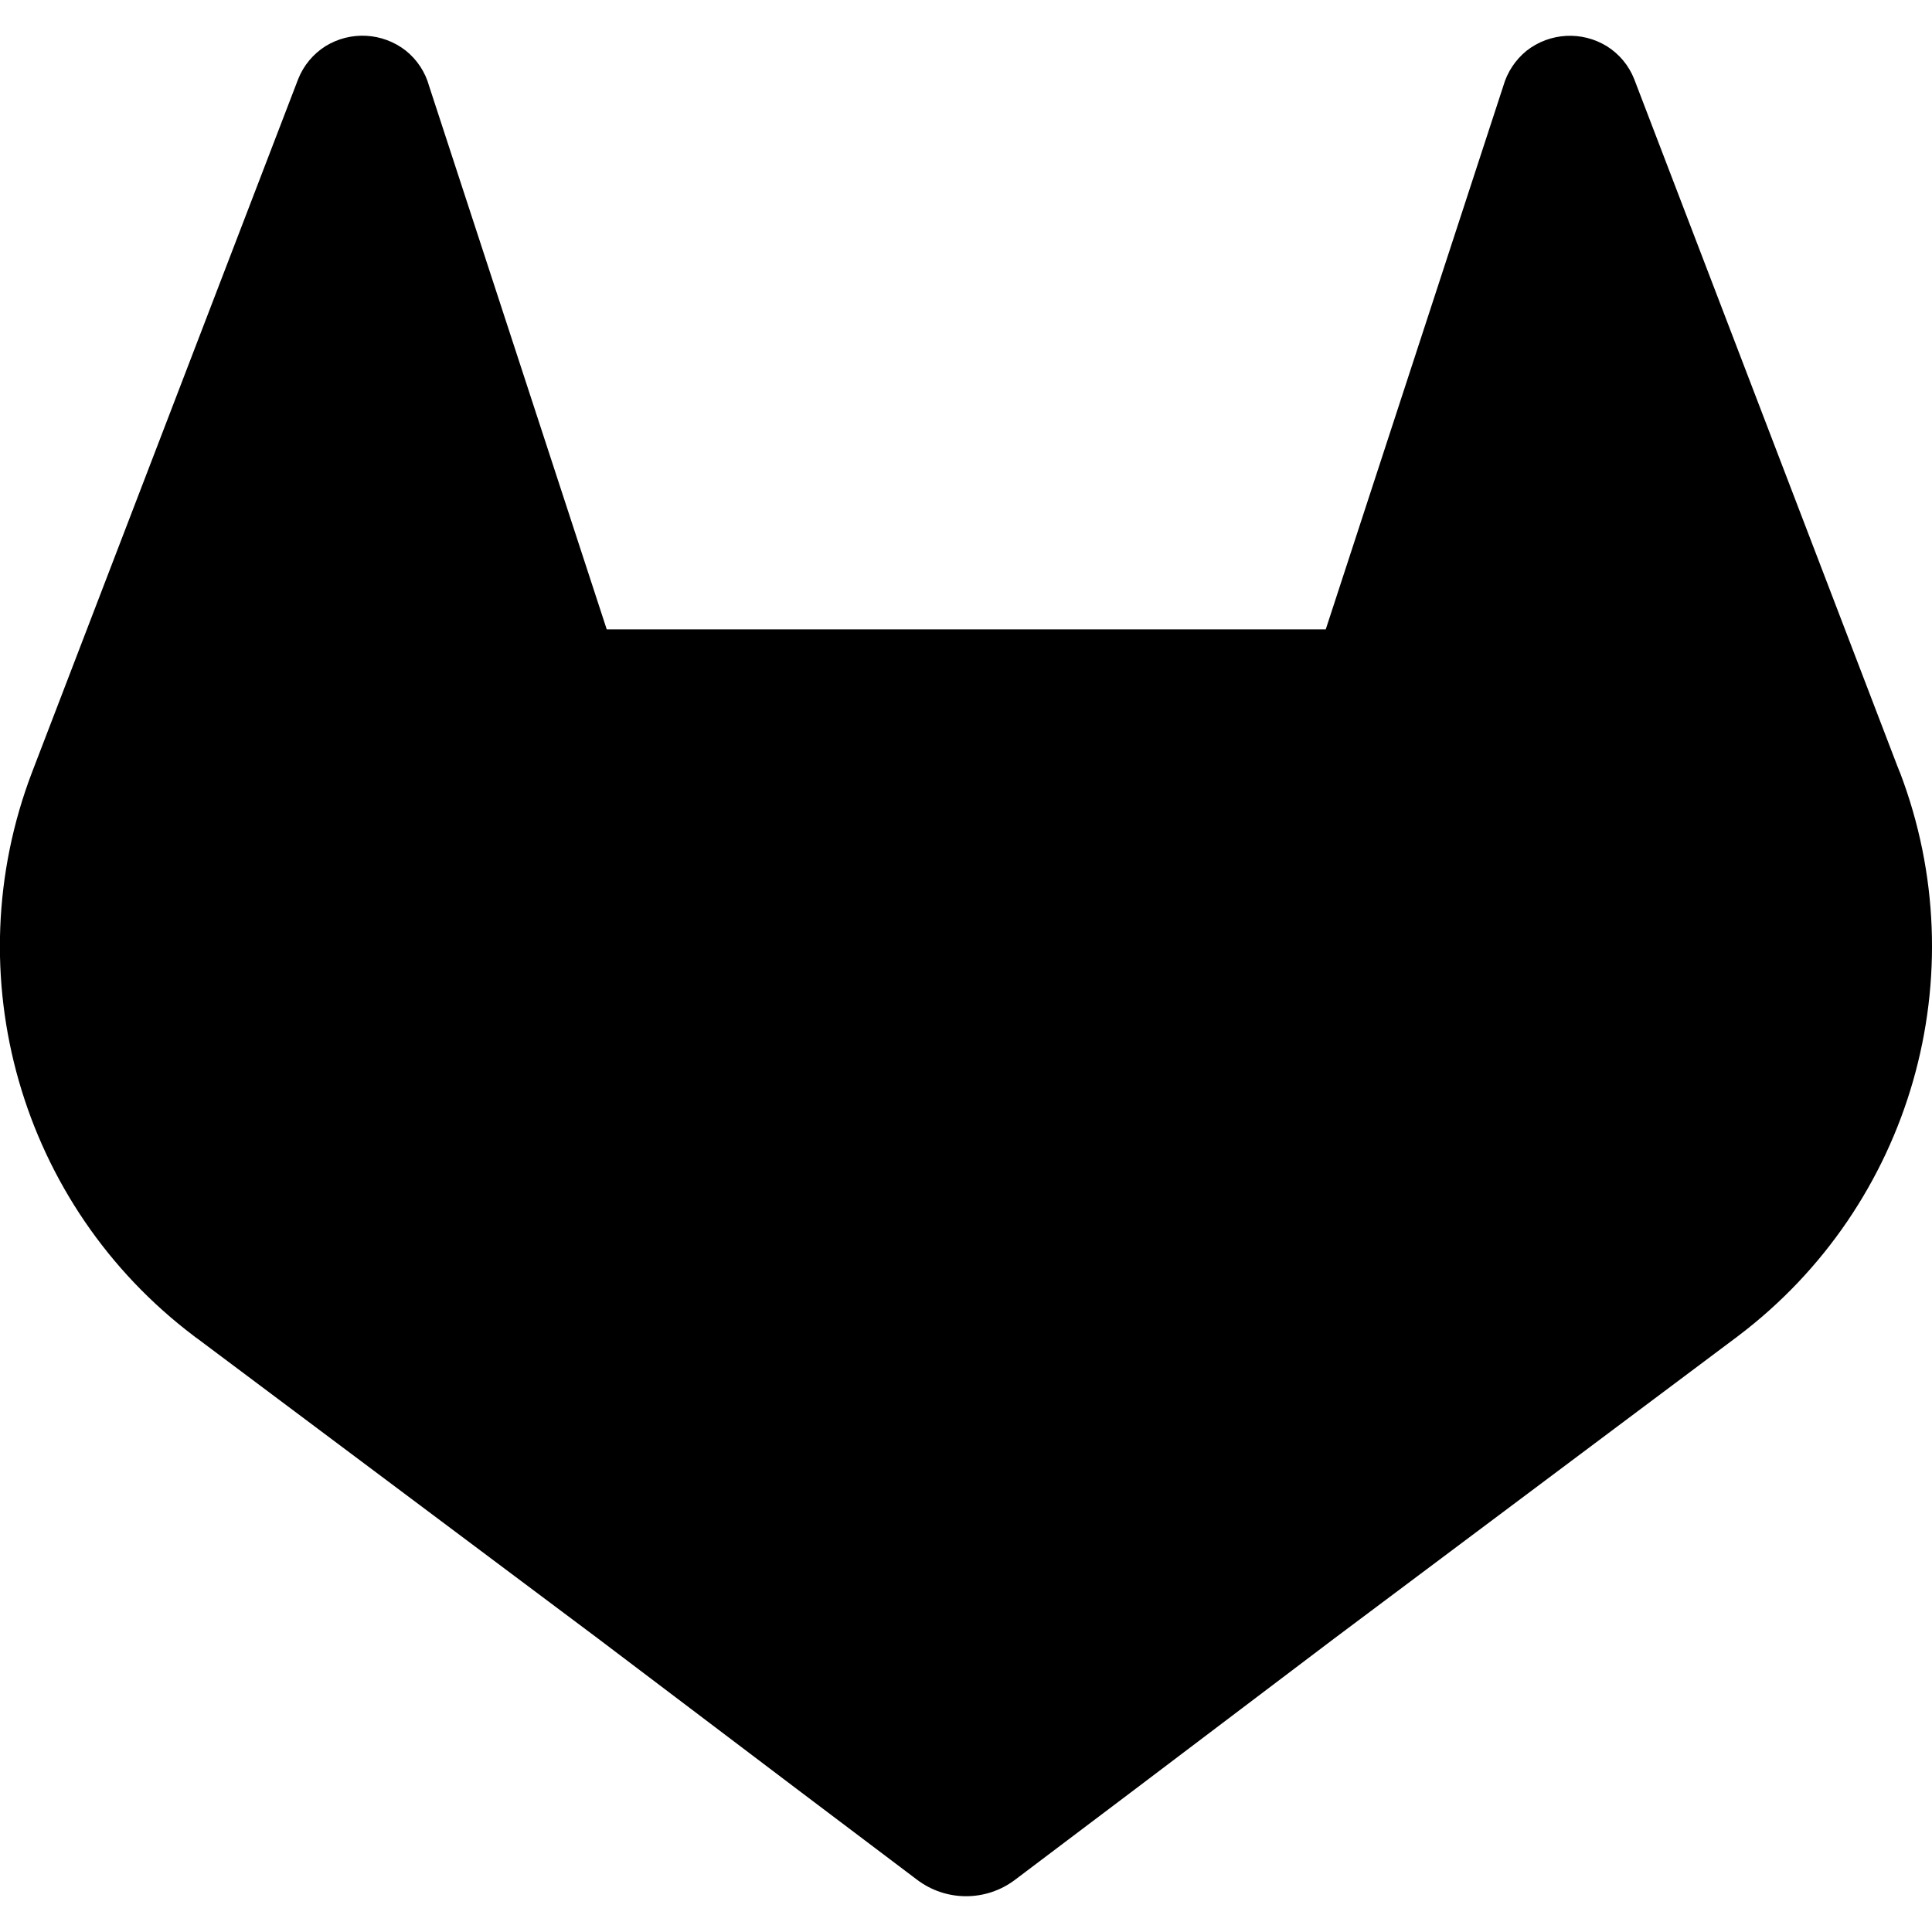
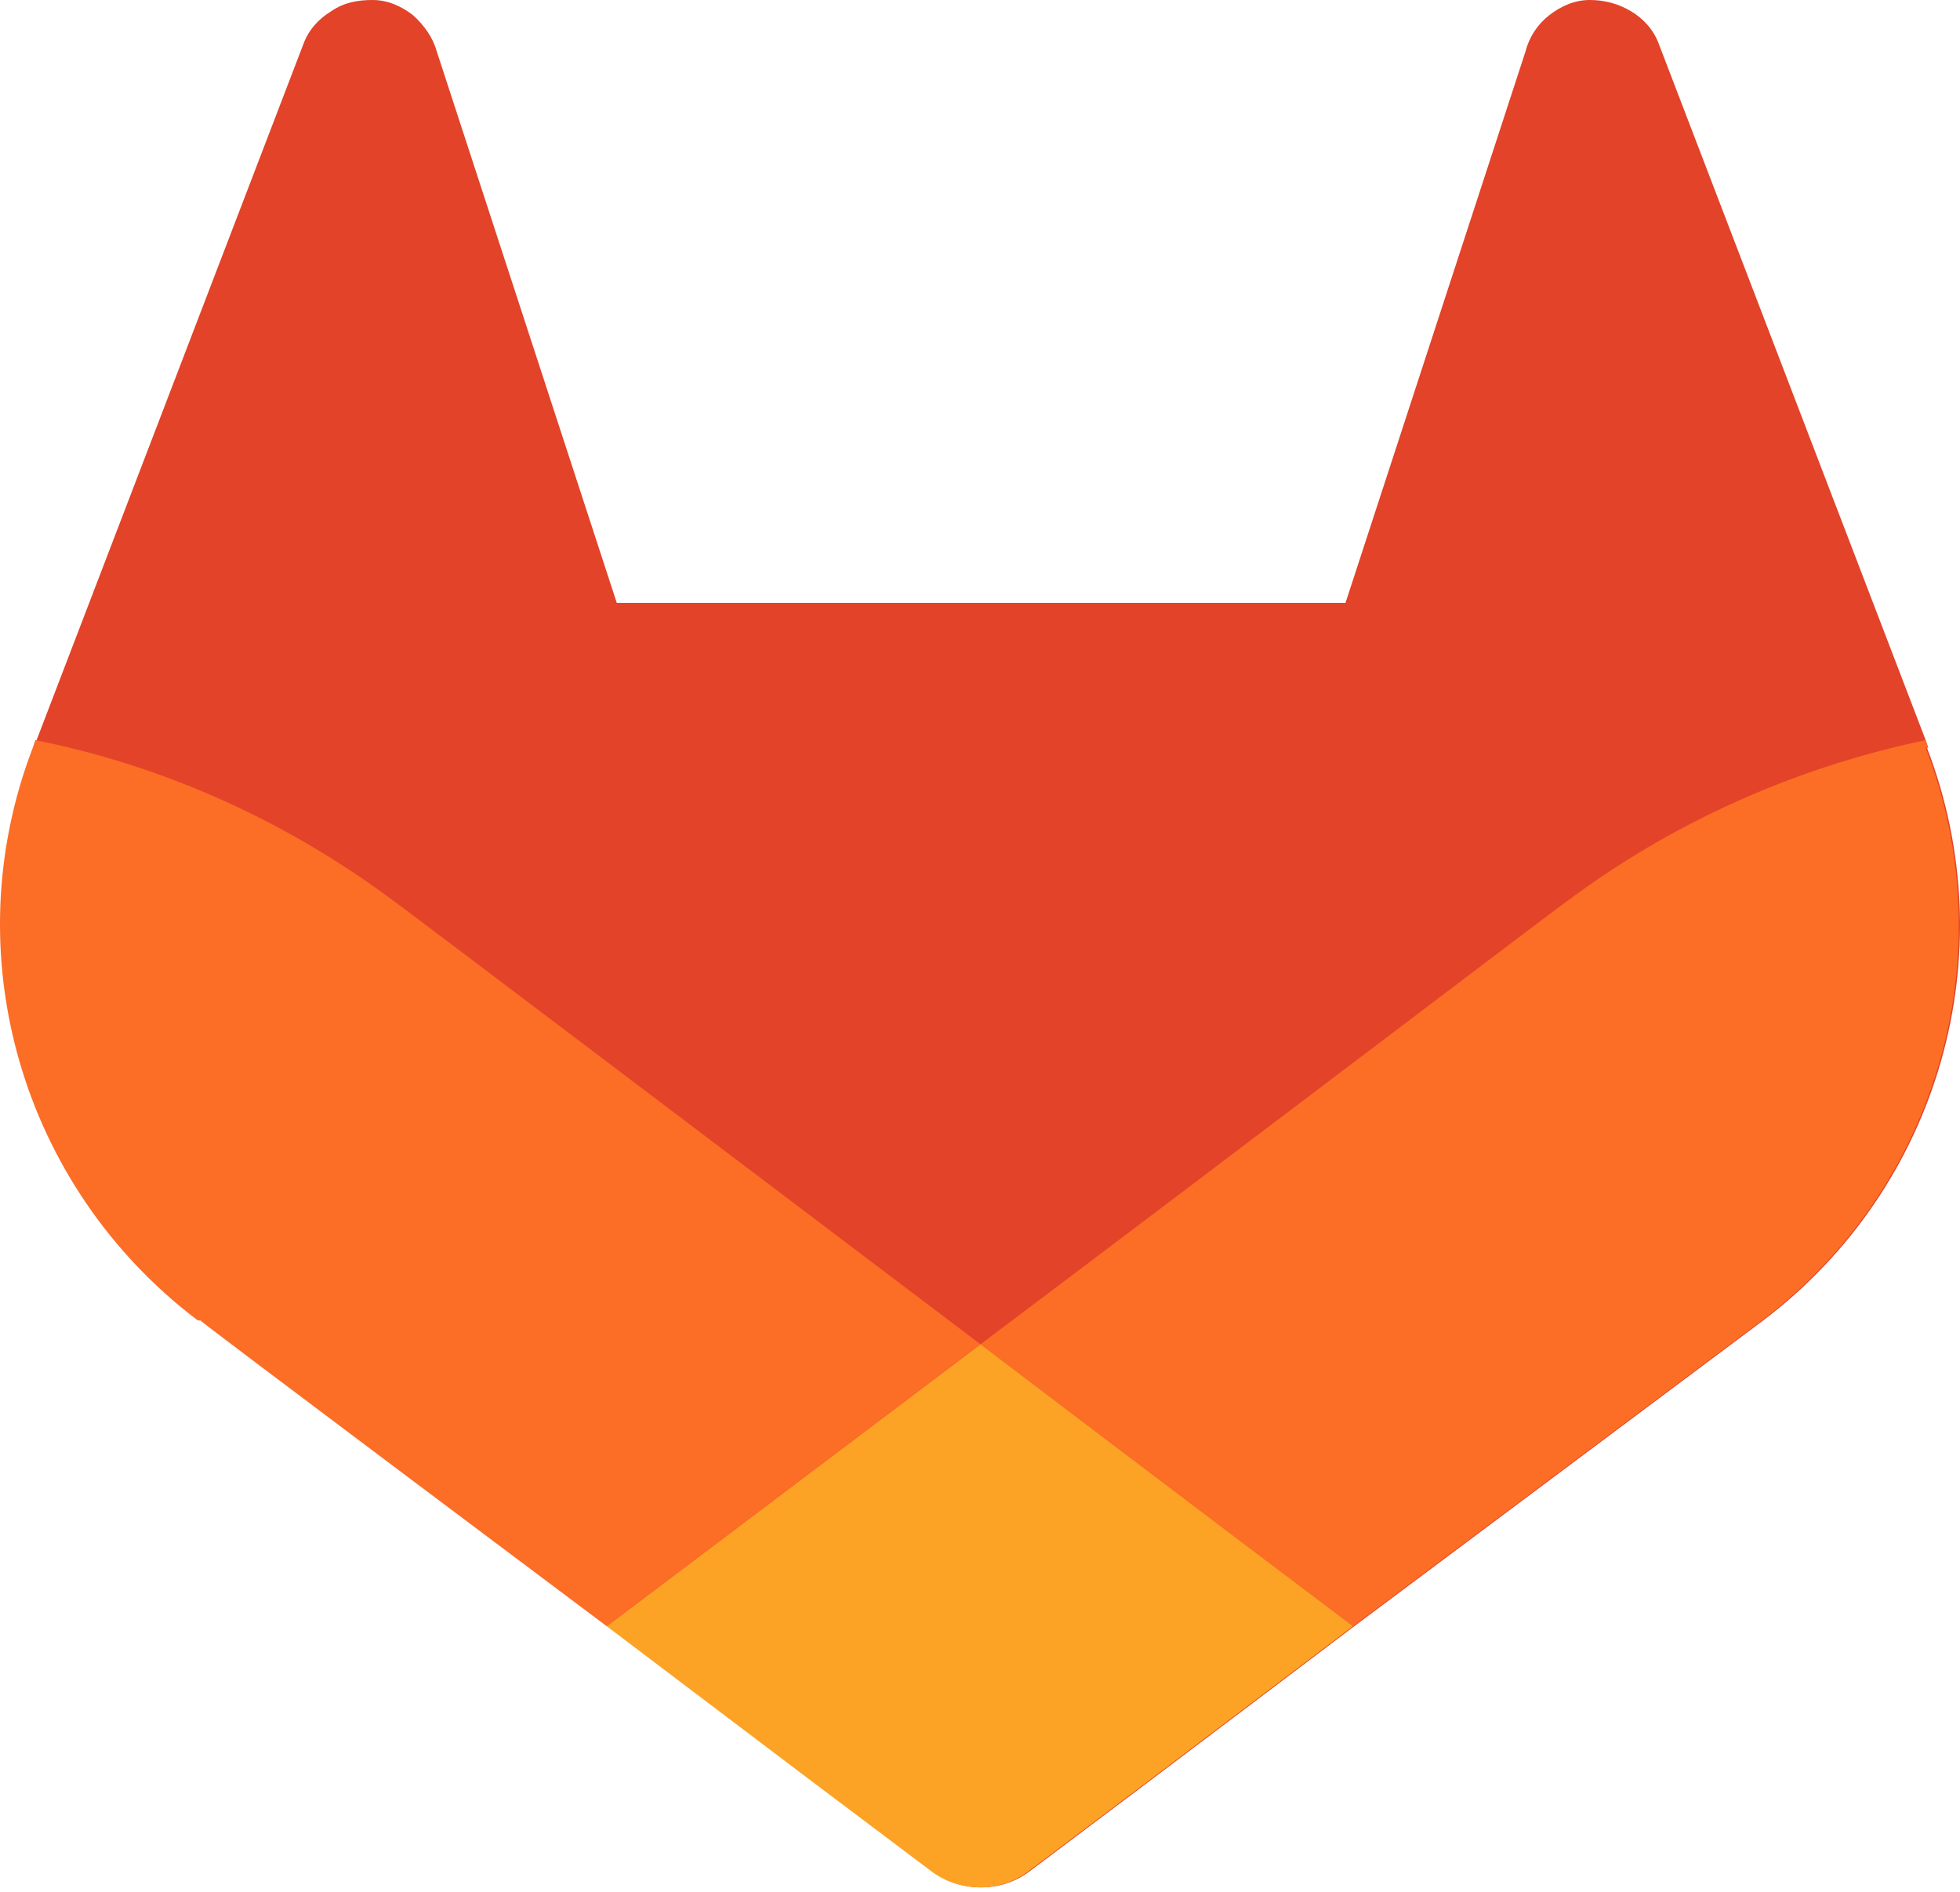
- <svg xmlns="http://www.w3.org/2000/svg" fill="currentColor" role="img" viewBox="0 0 24 24">
-   <path d="m23.6 9.593-.034-.086L20.3.981a.851.851 0 0 0-.336-.405.875.875 0 0 0-1.0.054.875.875 0 0 0-.29.44l-2.205 6.748H7.537l-2.206-6.748a.857.857 0 0 0-.29-.441.875.875 0 0 0-1-.054.859.859 0 0 0-.336.405L.433 9.502l-.033.086a6.066 6.066 0 0 0 2.012 7.011l.011.009.03.021 4.976 3.726 2.462 1.863 1.5 1.132a1.008 1.008 0 0 0 1.22 0l1.5-1.132 2.462-1.863 5.006-3.749.013-.01a6.068 6.068 0 0 0 2.009-7.003z" />
+ <svg xmlns="http://www.w3.org/2000/svg" viewBox="0 0 256 247">
+   <path fill="#e24329" d="m251.845 97.642l-.328-.986l-34.85-90.903c-.657-1.808-1.972-3.287-3.616-4.274Q210.586 0 207.627 0c-1.973 0-3.78.822-5.26 1.973a8.73 8.73 0 0 0-3.124 4.767l-23.506 71.999H80.56l-23.506-72c-.493-1.808-1.644-3.451-3.123-4.766C52.45.822 50.643 0 48.67 0s-3.781.329-5.425 1.48c-1.644.986-2.96 2.465-3.617 4.273L4.781 96.656l-.33.986c-10.355 26.959-1.479 57.37 21.535 74.794h.328c0 .164 53.096 39.944 53.096 39.944l26.3 19.89l15.946 12c3.78 2.96 9.205 2.96 12.986 0l15.945-12l26.3-19.89l53.424-39.944c23.014-17.425 31.726-47.835 21.37-74.794z" />
+   <path fill="#fc6d26" d="m251.845 97.642l-.328-.986c-17.26 3.616-33.205 10.85-46.849 21.04c-.164 0-41.424 31.398-76.602 57.863a18377 18377 0 0 0 48.657 36.821l53.424-39.944c23.013-17.425 31.726-47.835 21.37-74.794z" />
+   <path fill="#fca326" d="m79.245 212.38l26.301 19.89l15.945 12c3.78 2.96 9.206 2.96 12.986 0l15.945-12l26.301-19.89s-22.684-17.095-48.657-36.82c-26.136 19.725-48.82 36.82-48.82 36.82" />
+   <path fill="#fc6d26" d="M51.465 117.697c-13.644-10.192-29.589-17.589-46.849-21.04l-.329.985c-10.356 26.959-1.479 57.37 21.534 74.794h.33c0 .164 53.094 39.944 53.094 39.944s22.685-17.095 48.821-36.82c-35.013-26.466-76.272-57.699-76.601-57.863" />
</svg>
